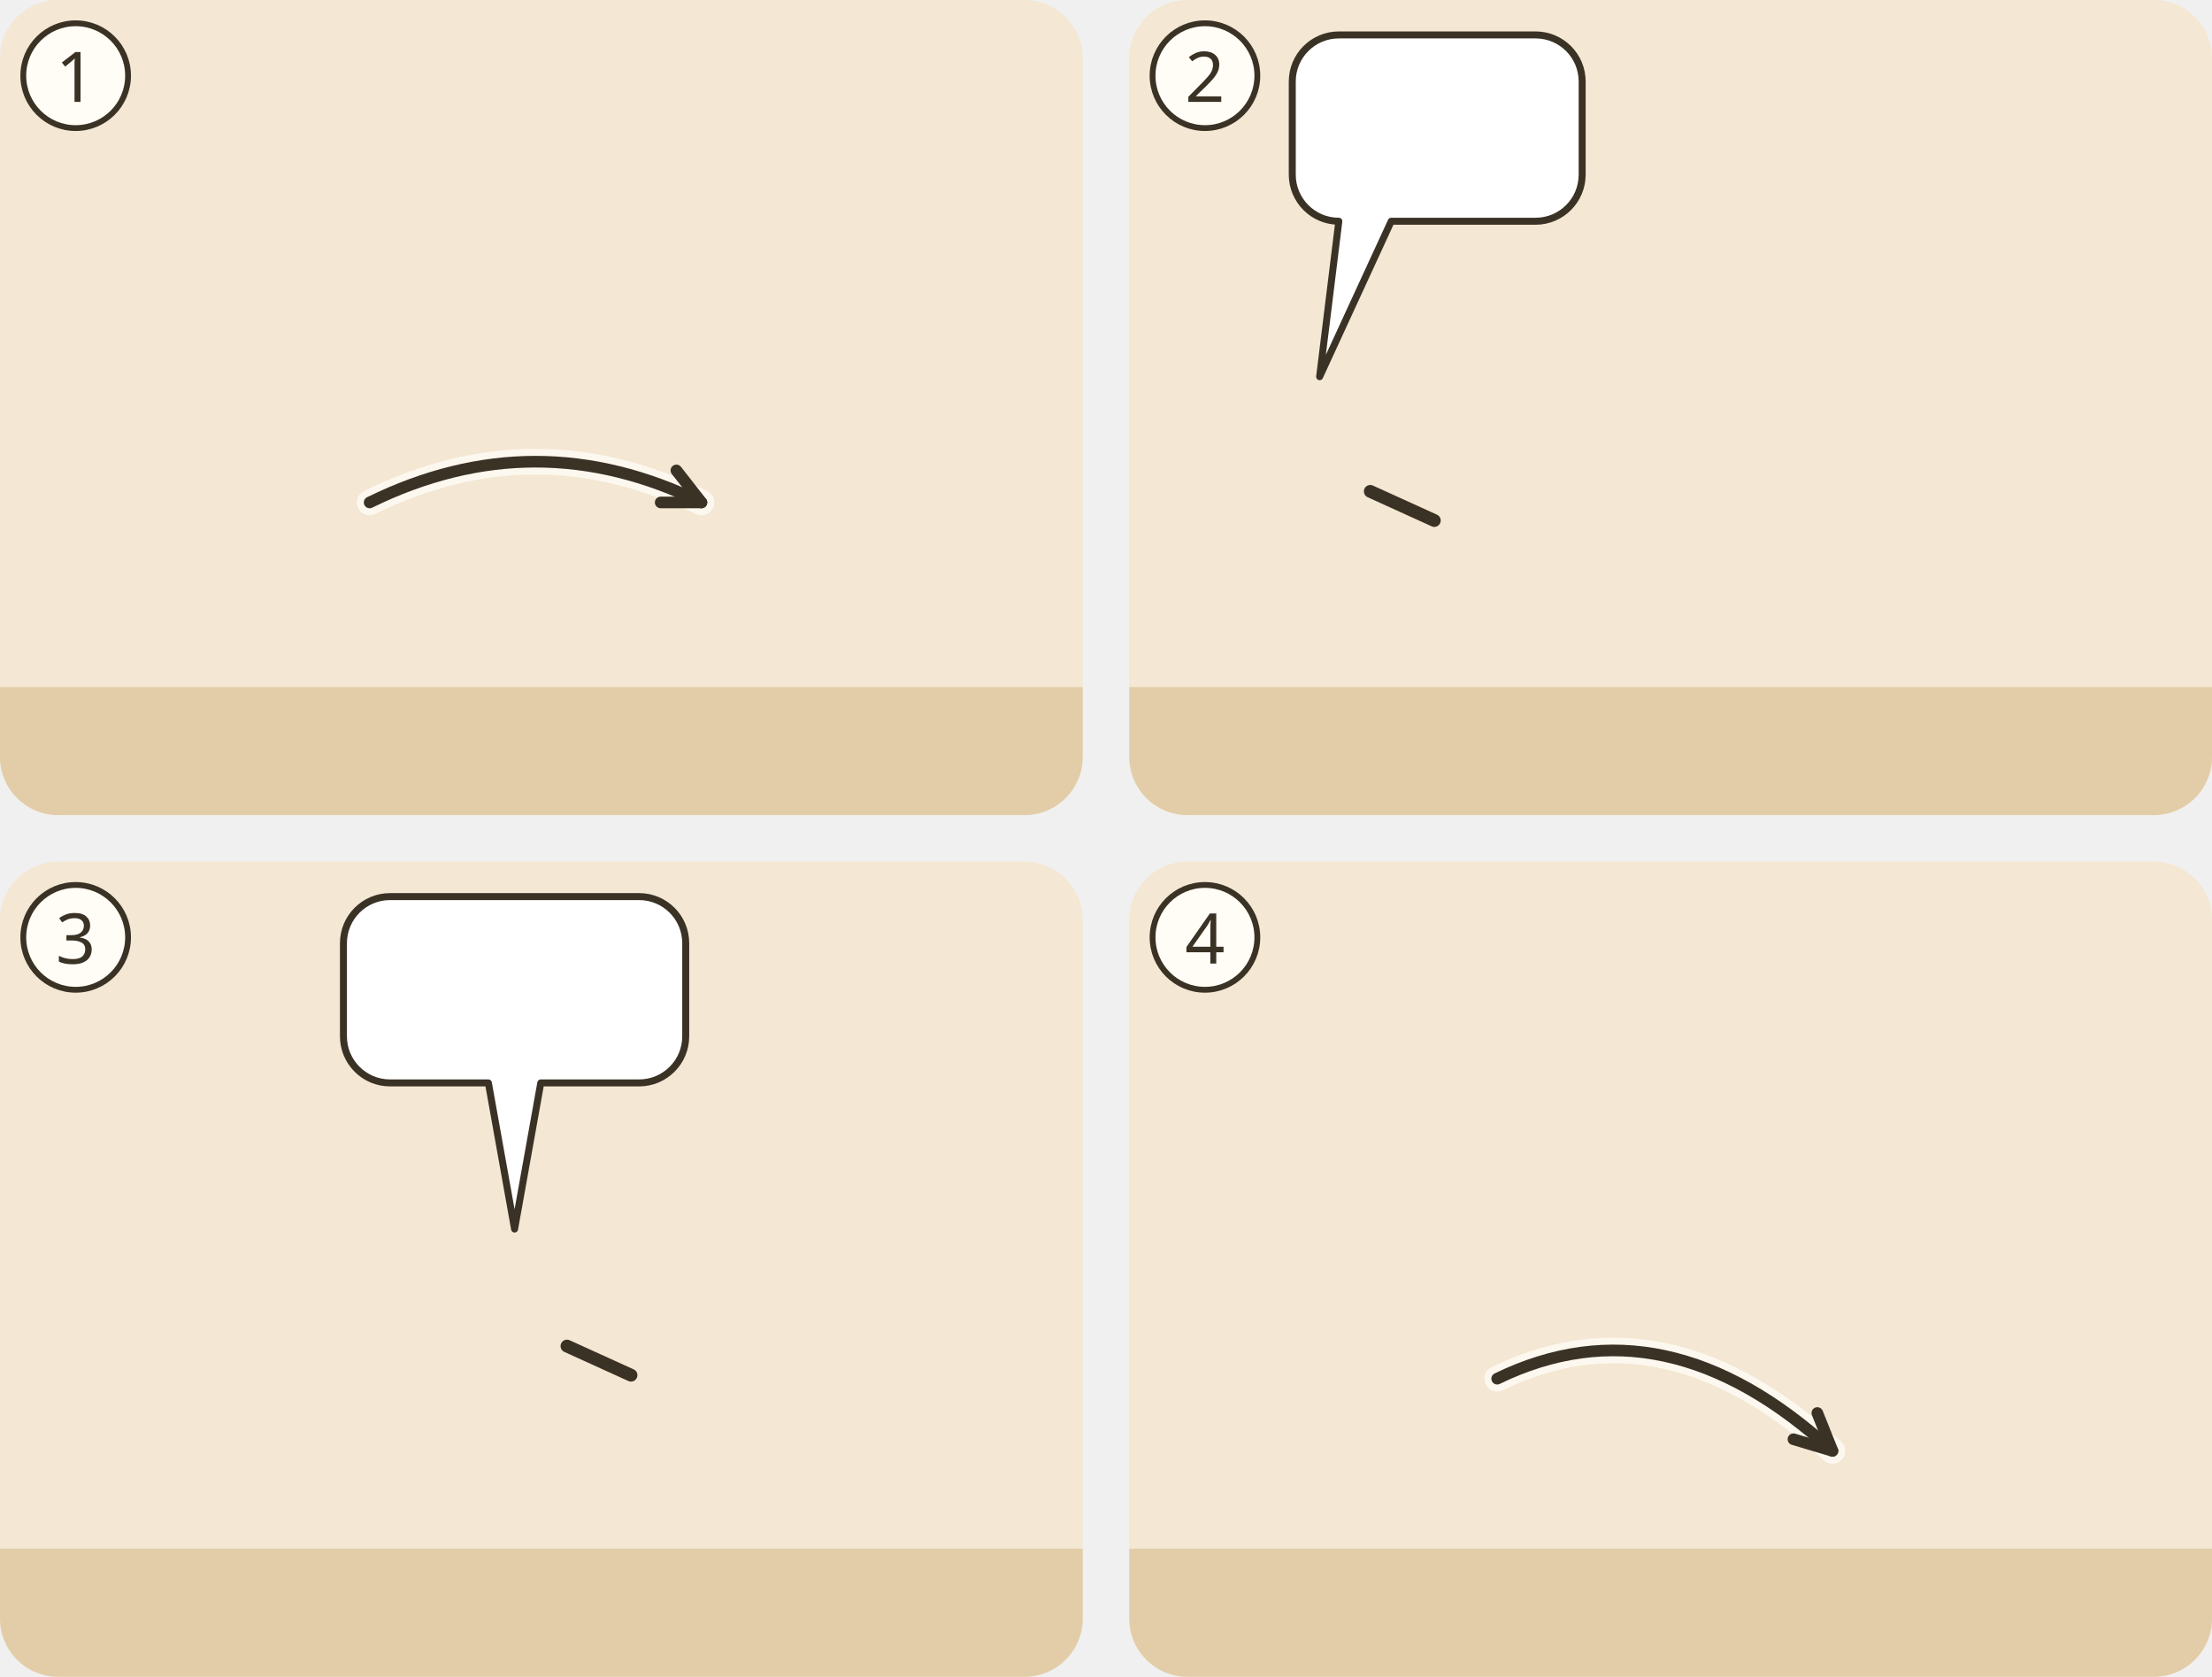
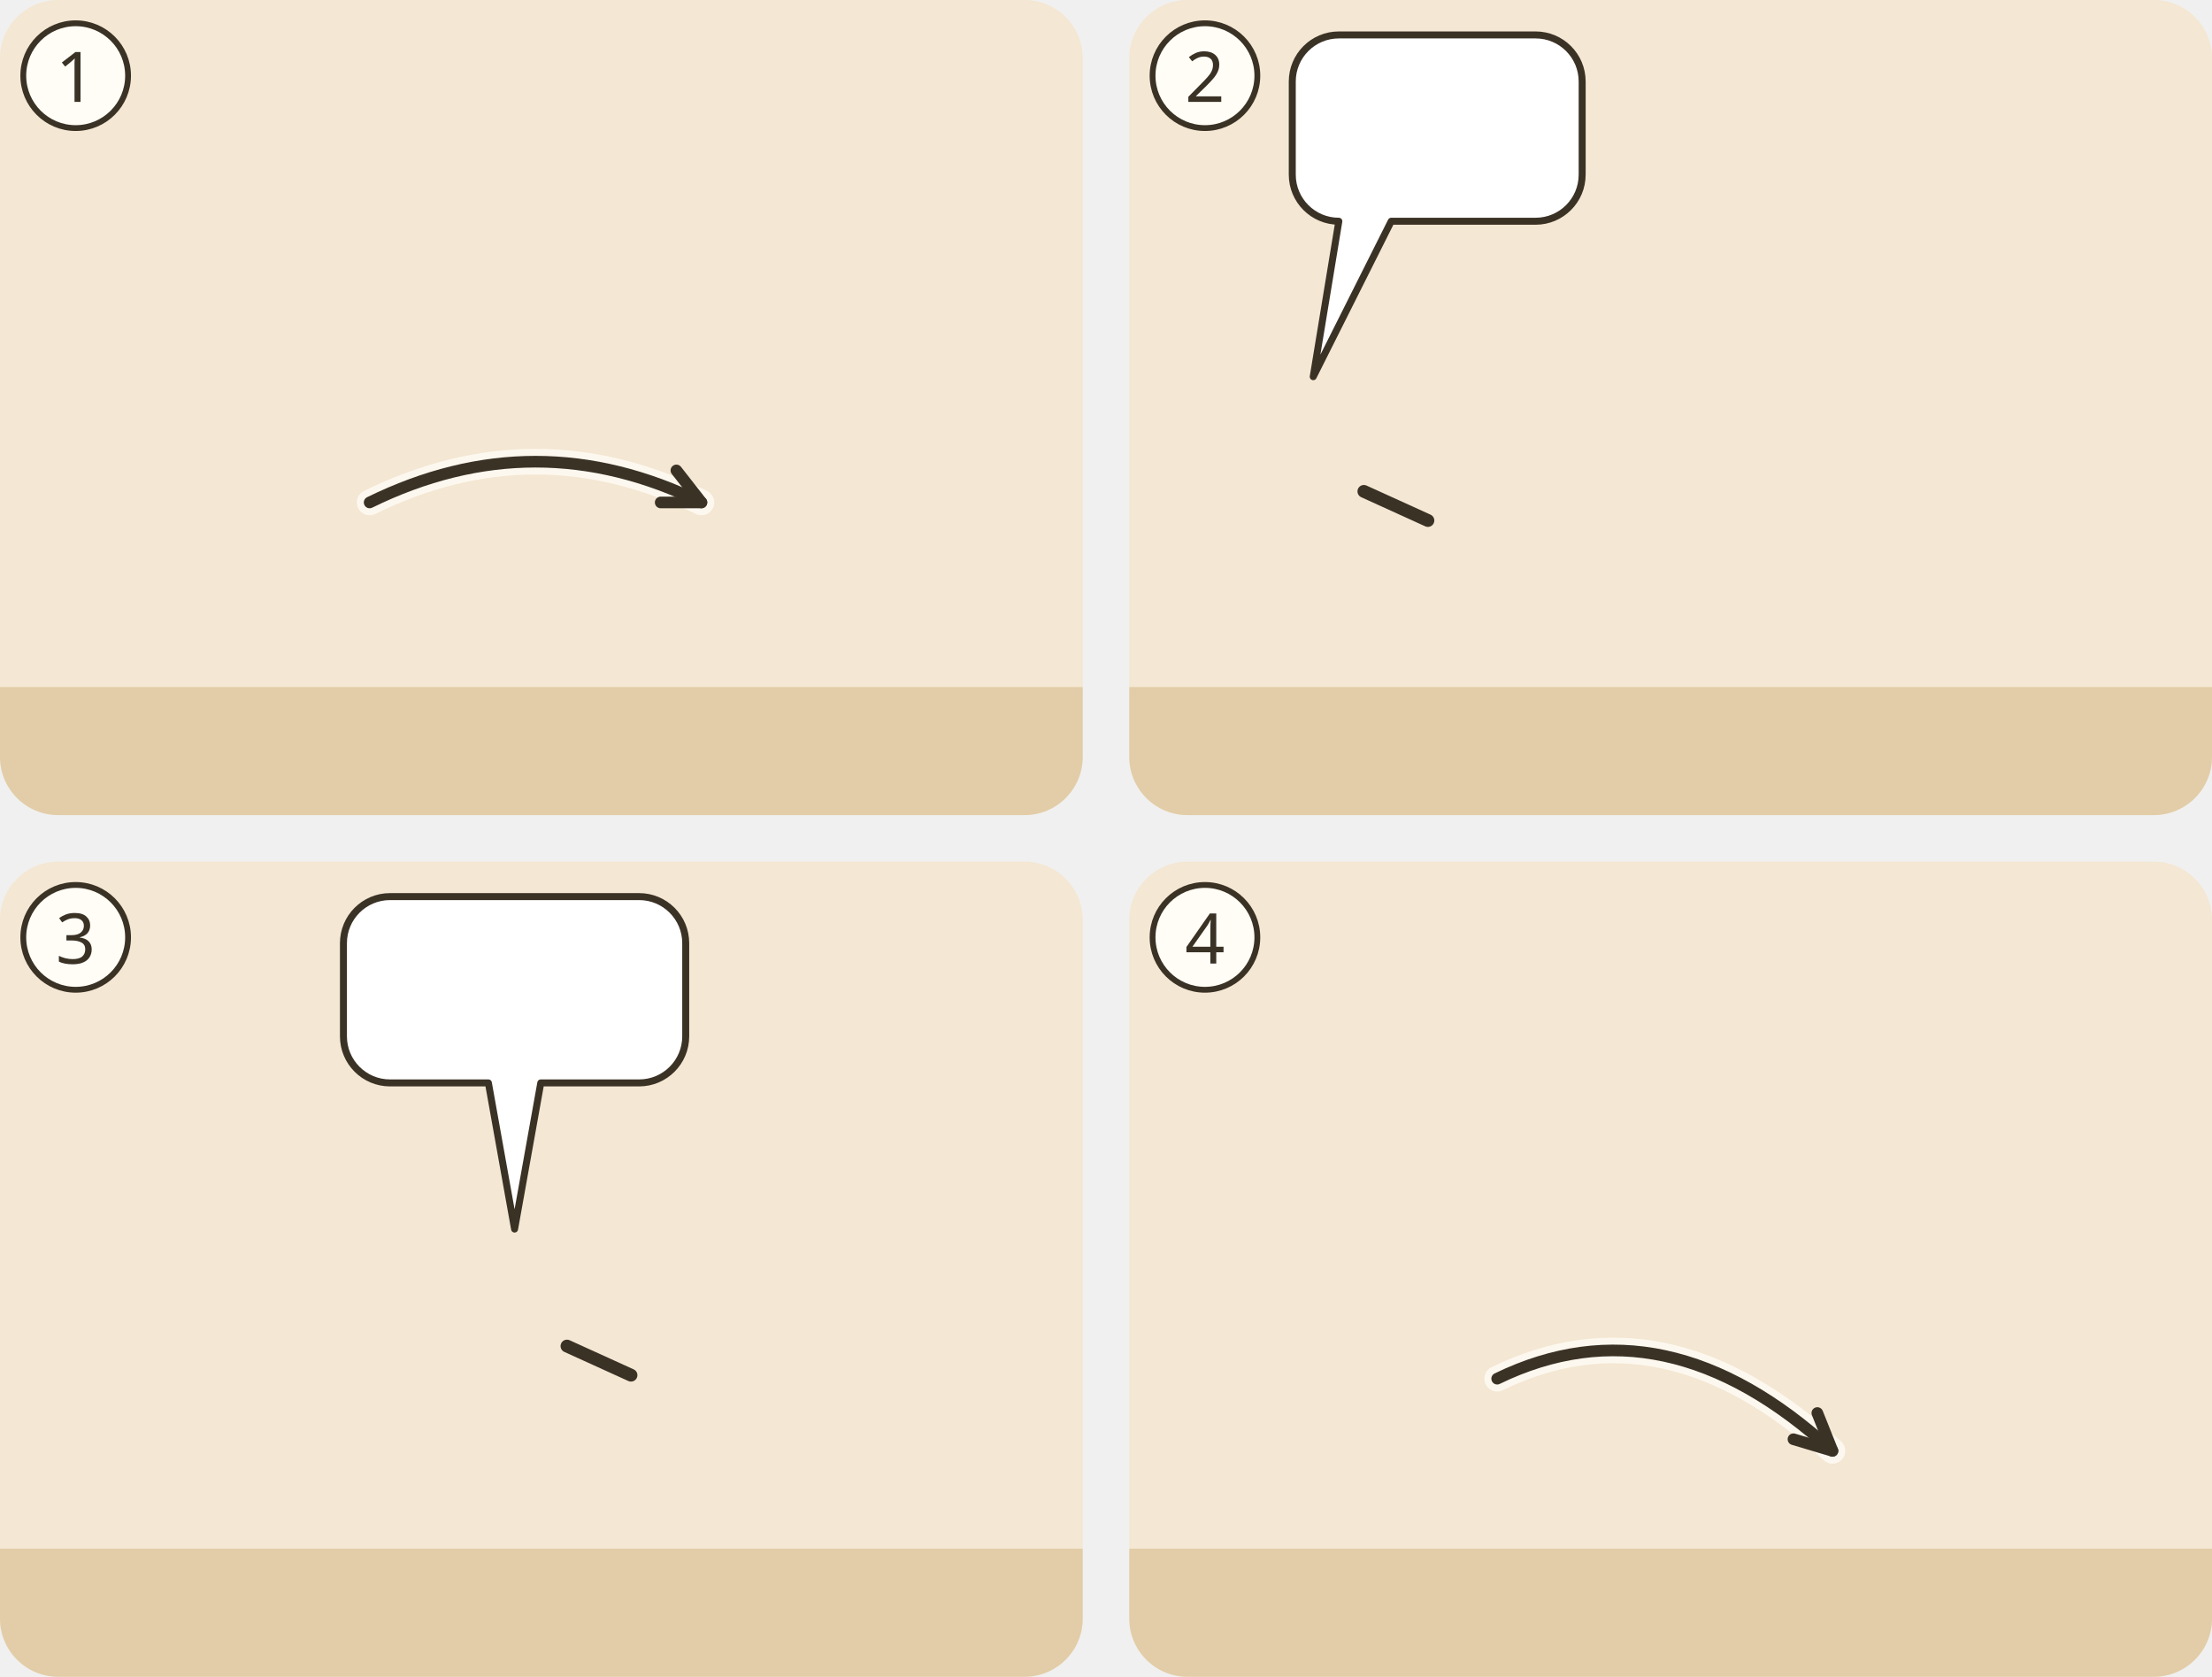
<svg xmlns="http://www.w3.org/2000/svg" viewBox="0 0 380 288">
  <g transform="translate(0 0)">
    <clipPath id="ill-cp-1-0-0">
      <rect width="186" height="140" rx="10" />
    </clipPath>
    <g clip-path="url(#ill-cp-1-0-0)">
      <rect width="186" height="140" fill="#F4E7D3" />
      <rect y="118" width="186" height="22" fill="#E2CDA8" />
      <use href="#ill-jordan" x="0" y="70" width="186" height="70" />
      <use href="#ill-geist" x="76.0" y="4" width="34" height="34" />
      <use href="#ill-p-johannes-taeufer" x="37.4" y="58" width="28.1" height="60" />
      <use href="#ill-p-jesus" x="120.4" y="58" width="28.1" height="60" />
      <use href="#ill-z-taufe" x="123.5" y="38.1" width="22" height="22" />
      <path d="M63.5 86.3Q92.0 72.3 120.5 86.3" fill="none" stroke="#FFFDF6" stroke-width="4.4" stroke-linecap="round" opacity=".8" />
      <path d="M63.5 86.3Q92.0 72.3 120.5 86.3" fill="none" stroke="#3B3226" stroke-width="2" stroke-linecap="round" />
      <path d="M113.5 86.3L120.5 86.3L116.2 80.8" fill="none" stroke="#3B3226" stroke-width="2" stroke-linecap="round" stroke-linejoin="round" />
    </g>
    <circle cx="13" cy="13" r="9" fill="#FFFDF6" stroke="#3B3226" />
    <text x="13" y="17.5" text-anchor="middle" font-family="sans-serif" font-size="12" fill="#3B3226">1</text>
  </g>
  <g transform="translate(194 0)">
    <clipPath id="ill-cp-2-194-0">
      <rect width="186" height="140" rx="10" />
    </clipPath>
    <g clip-path="url(#ill-cp-2-194-0)">
      <rect width="186" height="140" fill="#F4E7D3" />
      <rect y="118" width="186" height="22" fill="#E2CDA8" />
      <use href="#ill-see" x="0" y="70" width="186" height="70" />
      <use href="#ill-strand" x="0" y="106" width="186" height="34" />
-       <use href="#ill-p-jesus" x="19.1" y="60" width="27.2" height="58" />
-       <path d="M41.4 84.4L52.4 89.4" stroke="#3B3226" stroke-width="2.2" stroke-linecap="round" />
-       <use href="#ill-p-petrus" x="64.5" y="60" width="27.2" height="58" />
-       <use href="#ill-p-andreas" x="109.9" y="60" width="27.2" height="58" />
-       <use href="#ill-netz" x="148.2" y="107" width="28" height="17" />
+       <use href="#ill-p-jesus" x="18.0" y="60" width="27.2" height="58" />
+       <path d="M40.3 84.4L51.3 89.4" stroke="#3B3226" stroke-width="2.2" stroke-linecap="round" />
+       <use href="#ill-p-petrus" x="61.1" y="60" width="27.2" height="58" />
+       <use href="#ill-p-andreas" x="104.2" y="60" width="27.2" height="58" />
+       <use href="#ill-netz" x="141.4" y="104" width="36" height="20" />
      <g>
-         <path d="M36 6H69.8A8 8 0 0 1 77.8 14V30A8 8 0 0 1 69.8 38L45 38L32.7 64.7L36 38H36A8 8 0 0 1 28 30V14A8 8 0 0 1 36 6Z" fill="#FFFFFF" stroke="#3B3226" stroke-width="1.2" stroke-linejoin="round" />
+         <path d="M36 6H69.8A8 8 0 0 1 77.8 14V30A8 8 0 0 1 69.8 38L45 38L31.6 64.7L36 38H36A8 8 0 0 1 28 30V14A8 8 0 0 1 36 6Z" fill="#FFFFFF" stroke="#3B3226" stroke-width="1.2" stroke-linejoin="round" />
        <use href="#ill-z-nachfolgen" x="34" y="12" width="37.8" height="20" />
      </g>
    </g>
    <circle cx="13" cy="13" r="9" fill="#FFFDF6" stroke="#3B3226" />
    <text x="13" y="17.5" text-anchor="middle" font-family="sans-serif" font-size="12" fill="#3B3226">2</text>
  </g>
  <g transform="translate(0 148)">
    <clipPath id="ill-cp-3-0-148">
      <rect width="186" height="140" rx="10" />
    </clipPath>
    <g clip-path="url(#ill-cp-3-0-148)">
      <rect width="186" height="140" fill="#F4E7D3" />
      <rect y="118" width="186" height="22" fill="#E2CDA8" />
      <use href="#ill-synagoge" x="4" y="66" width="76" height="54" opacity=".8" />
      <use href="#ill-p-jesus" x="74.3" y="58" width="28.1" height="60" />
      <path d="M97.4 83.2L108.4 88.2" stroke="#3B3226" stroke-width="2.2" stroke-linecap="round" />
      <use href="#ill-p-besessener" x="132.7" y="58" width="28.1" height="60" />
      <use href="#ill-z-daemon" x="138.8" y="44.1" width="16" height="16" />
      <g>
        <path d="M67 6H109.8A8 8 0 0 1 117.8 14V30A8 8 0 0 1 109.8 38L92.9 38L88.4 63.1L83.9 38H67A8 8 0 0 1 59 30V14A8 8 0 0 1 67 6Z" fill="#FFFFFF" stroke="#3B3226" stroke-width="1.2" stroke-linejoin="round" />
        <use href="#ill-z-schweigen" x="65.0" y="12" width="21.8" height="20" />
        <use href="#ill-z-daemon" x="91.8" y="12" width="20.0" height="20" />
      </g>
      <use href="#ill-z-fliehen" x="150" y="50" width="24.0" height="13.0" />
    </g>
    <circle cx="13" cy="13" r="9" fill="#FFFDF6" stroke="#3B3226" />
    <text x="13" y="17.5" text-anchor="middle" font-family="sans-serif" font-size="12" fill="#3B3226">3</text>
  </g>
  <g transform="translate(194 148)">
    <clipPath id="ill-cp-4-194-148">
      <rect width="186" height="140" rx="10" />
    </clipPath>
    <g clip-path="url(#ill-cp-4-194-148)">
      <rect width="186" height="140" fill="#F4E7D3" />
      <rect y="118" width="186" height="22" fill="#E2CDA8" />
      <use href="#ill-p-jesus" x="37.4" y="58" width="28.1" height="60" />
      <use href="#ill-p-aussaetziger" x="120.4" y="80.8" width="28.1" height="37.2" preserveAspectRatio="none" />
      <use href="#ill-z-rein" x="125.5" y="59.9" width="18" height="18" />
      <path d="M63.2 88.8Q92.0 74.8 120.8 101.2" fill="none" stroke="#FFFDF6" stroke-width="4.4" stroke-linecap="round" opacity=".8" />
      <path d="M63.2 88.8Q92.0 74.8 120.8 101.2" fill="none" stroke="#3B3226" stroke-width="2" stroke-linecap="round" />
      <path d="M114.1 99.2L120.8 101.2L118.2 94.7" fill="none" stroke="#3B3226" stroke-width="2" stroke-linecap="round" stroke-linejoin="round" />
    </g>
    <circle cx="13" cy="13" r="9" fill="#FFFDF6" stroke="#3B3226" />
    <text x="13" y="17.5" text-anchor="middle" font-family="sans-serif" font-size="12" fill="#3B3226">4</text>
  </g>
</svg>
